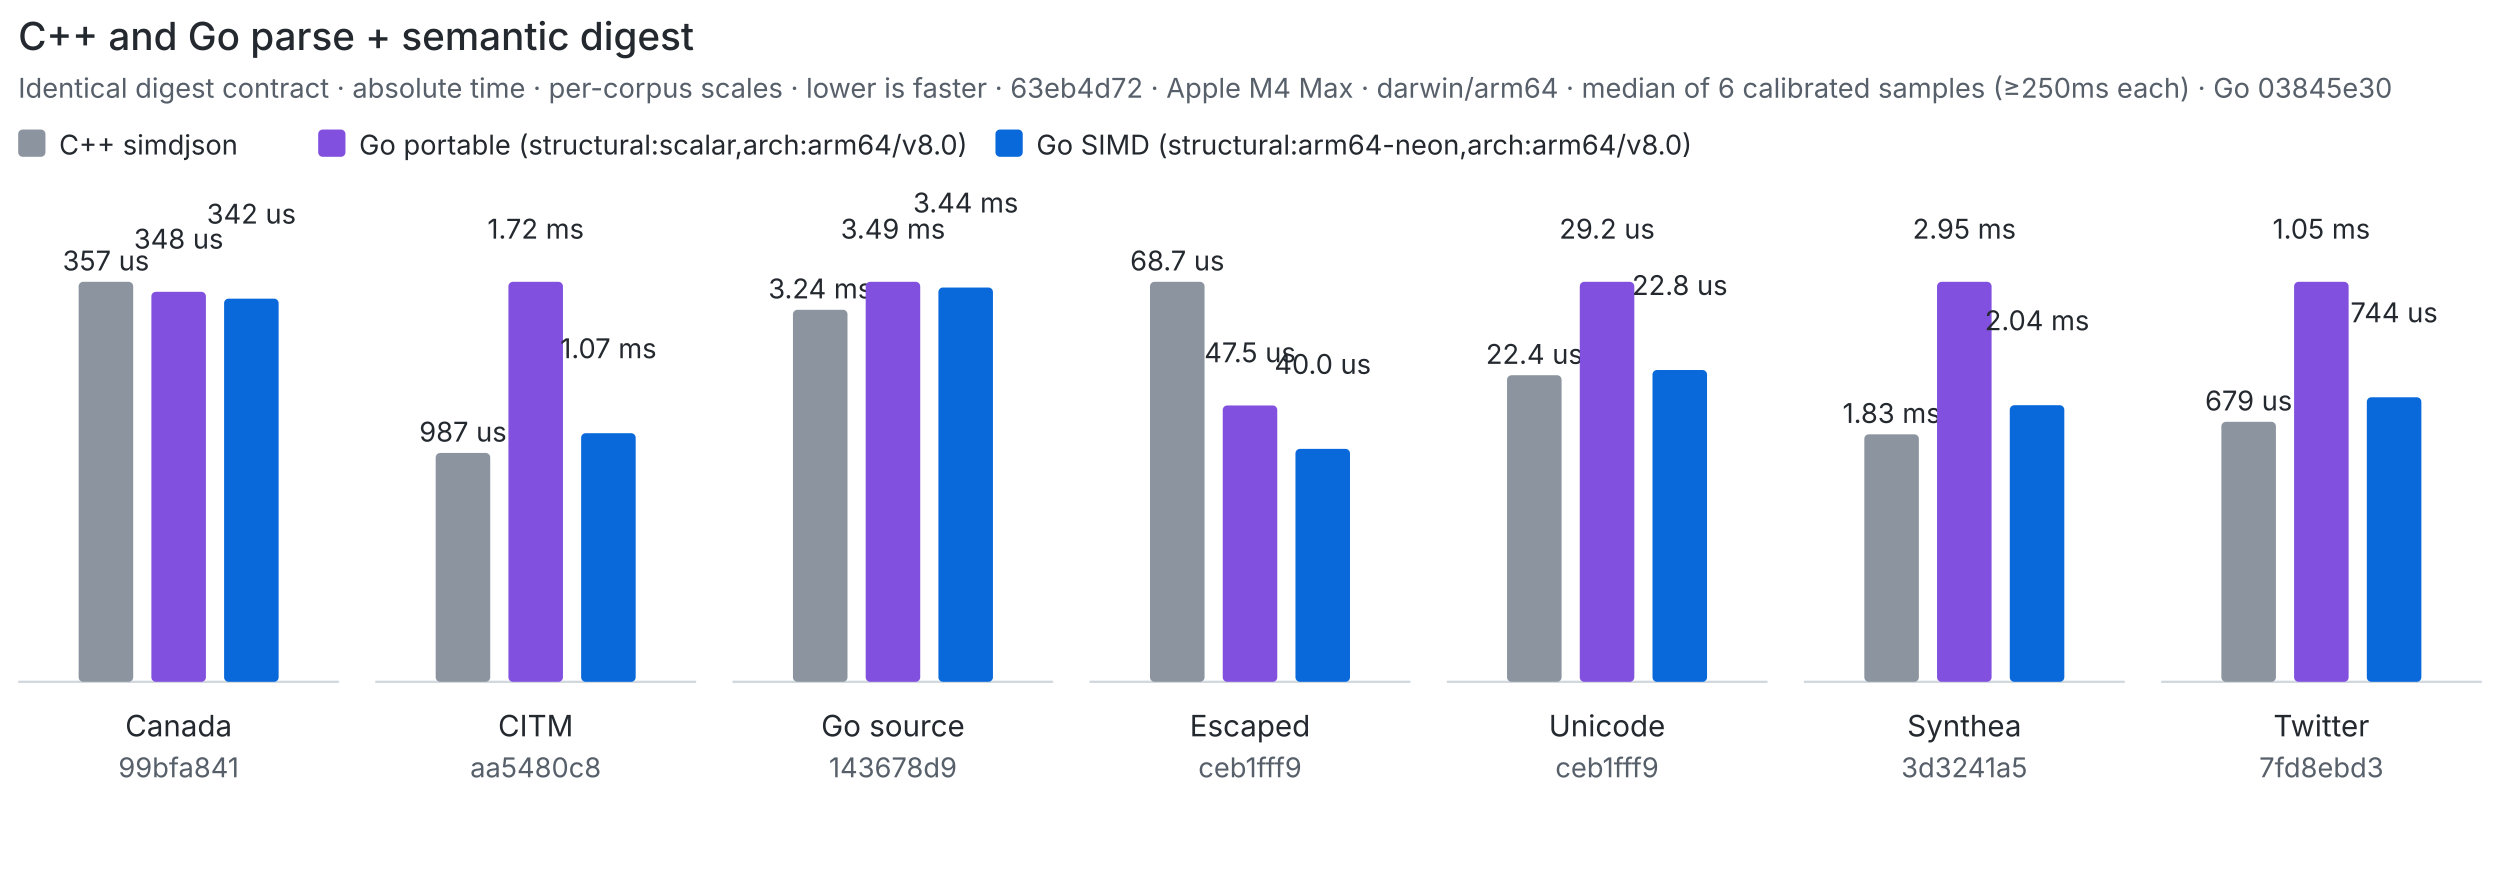
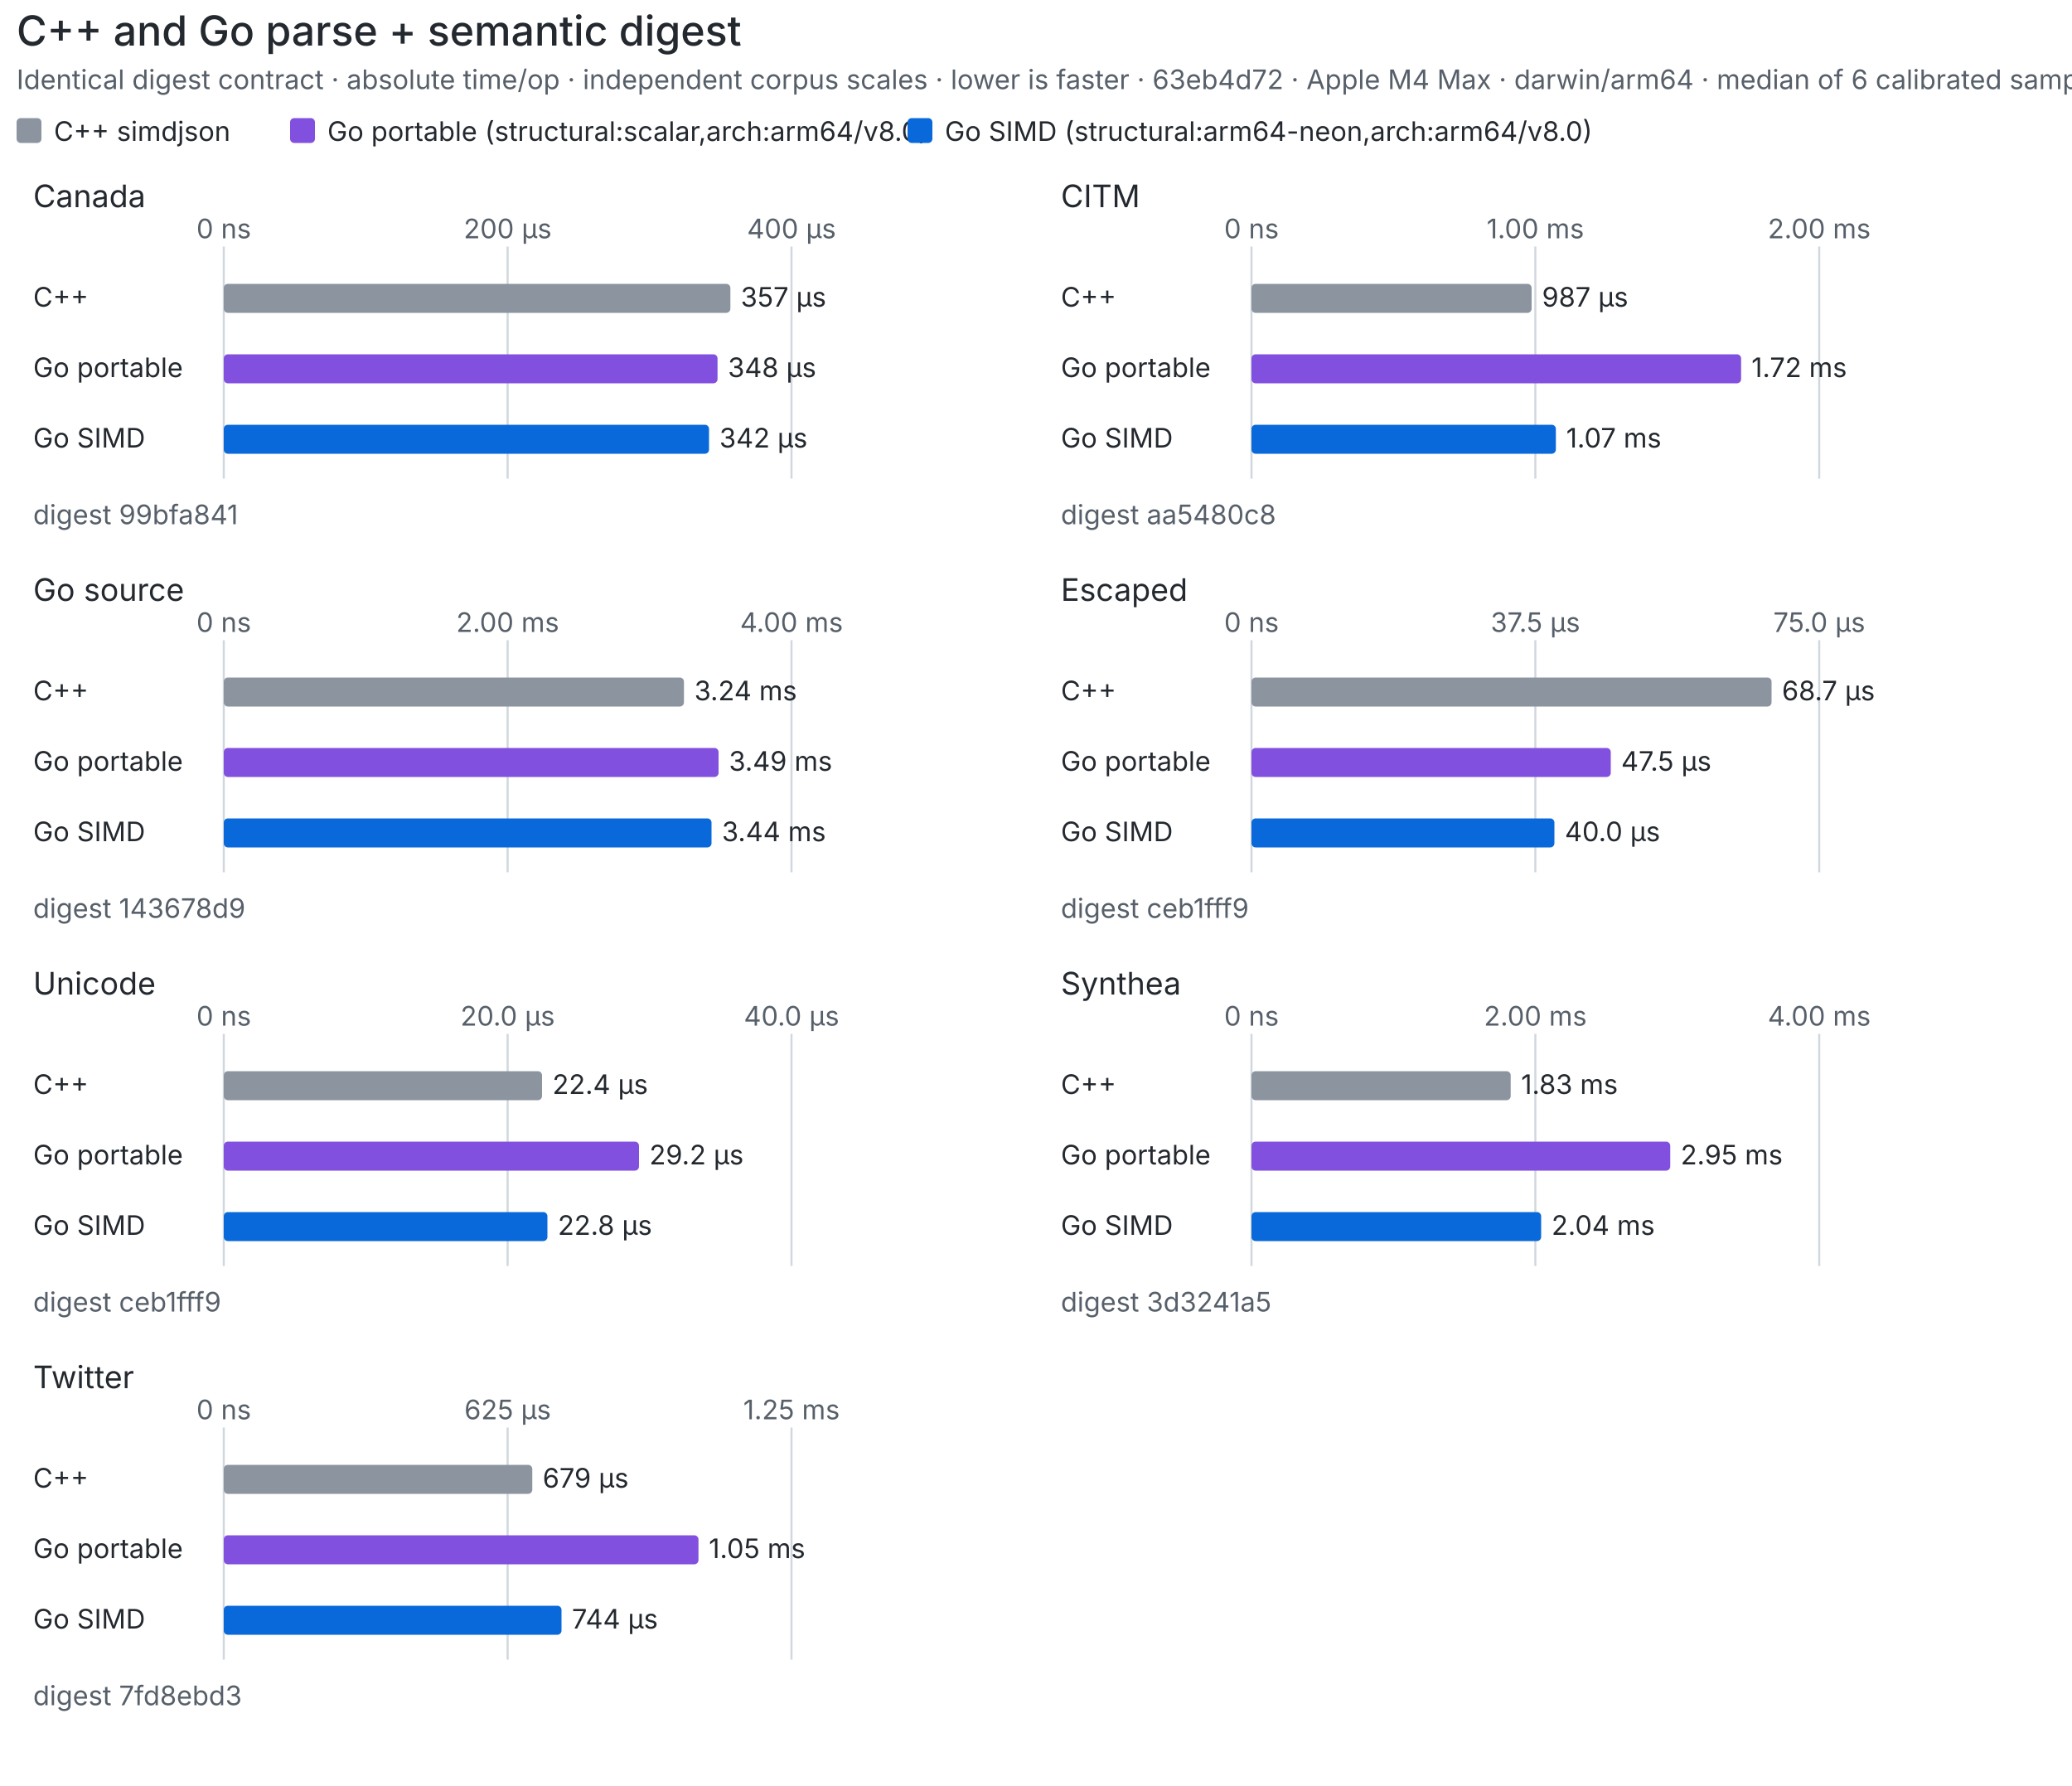
- <svg xmlns="http://www.w3.org/2000/svg" width="1100" height="390" viewBox="0 0 1100 390" role="img" aria-labelledby="title desc">
+ <svg xmlns="http://www.w3.org/2000/svg" width="1000" height="862" viewBox="0 0 1000 862" role="img" aria-labelledby="title desc">
  <style>
svg { color-scheme: light dark; }
- text { fill:#24292f; font:13px -apple-system,BlinkMacSystemFont,"Segoe UI",sans-serif; }
- .heading { font-size:17px; font-weight:500; }
- .note { font-size:12px; }
+ text { fill:#24292f; font:15px -apple-system,BlinkMacSystemFont,"Segoe UI",sans-serif; }
+ .heading { font-size:20px; font-weight:500; }
+ .note { font-size:13px; }
.muted { fill:#57606a; }
.grid { stroke:#d0d7de; stroke-width:1; }
.baseline { stroke:#8c959f; stroke-width:2; }
.portable { fill:#8250df; }
.simd { fill:#0969da; }
.reference { fill:#8c959f; }
.peer { fill:#1a7f37; }
.cell { fill:#f6f8fa; }
@media (prefers-color-scheme: dark) {
text { fill:#f0f6fc; }
.muted { fill:#8c959f; }
.grid { stroke:#30363d; }
.baseline { stroke:#6e7681; }
.portable { fill:#bc8cff; }
.simd { fill:#58a6ff; }
.reference { fill:#8c959f; }
.peer { fill:#3fb950; }
.cell { fill:#161b22; }
}
</style>
  <text class="heading" x="8" y="22">C++ and Go parse + semantic digest</text>
-   <text class="muted note" x="8" y="43">Identical digest contract · absolute time · per-corpus scales · lower is faster · 63eb4d72 · Apple M4 Max · darwin/arm64 · median of 6 calibrated samples (≥250ms each) · Go 03845e30</text>
+   <text class="muted note" x="8" y="43">Identical digest contract · absolute time/op · independent corpus scales · lower is faster · 63eb4d72 · Apple M4 Max · darwin/arm64 · median of 6 calibrated samples (≥250ms each) · Go 03845e30</text>
  <rect class="reference" x="8" y="57" width="12" height="12" rx="2" />
  <text class="note" x="26" y="68">C++ simdjson</text>
  <rect class="portable" x="140" y="57" width="12" height="12" rx="2" />
  <text class="note" x="158" y="68">Go portable (structural:scalar,arch:arm64/v8.0)</text>
  <rect class="simd" x="438" y="57" width="12" height="12" rx="2" />
  <text class="note" x="456" y="68">Go SIMD (structural:arm64-neon,arch:arm64/v8.0)</text>
-   <line class="grid" x1="8.0" y1="300" x2="149.1" y2="300" />
-   <rect class="reference" x="34.6" y="124.0" width="24" height="176.0" rx="2" />
-   <text class="note" x="46.6" y="119.0" text-anchor="middle">357 us</text>
-   <rect class="portable" x="66.6" y="128.4" width="24" height="171.6" rx="2" />
-   <text class="note" x="78.6" y="109.4" text-anchor="middle">348 us</text>
-   <rect class="simd" x="98.6" y="131.4" width="24" height="168.6" rx="2" />
-   <text class="note" x="110.6" y="98.4" text-anchor="middle">342 us</text>
-   <text x="78.6" y="324" text-anchor="middle">Canada</text>
-   <text class="muted note" x="78.6" y="342" text-anchor="middle">99bfa841</text>
-   <line class="grid" x1="165.1" y1="300" x2="306.3" y2="300" />
-   <rect class="reference" x="191.7" y="199.3" width="24" height="100.7" rx="2" />
-   <text class="note" x="203.7" y="194.3" text-anchor="middle">987 us</text>
-   <rect class="portable" x="223.7" y="124.0" width="24" height="176.0" rx="2" />
-   <text class="note" x="235.7" y="105.0" text-anchor="middle">1.72 ms</text>
-   <rect class="simd" x="255.7" y="190.6" width="24" height="109.4" rx="2" />
-   <text class="note" x="267.7" y="157.6" text-anchor="middle">1.07 ms</text>
-   <text x="235.7" y="324" text-anchor="middle">CITM</text>
-   <text class="muted note" x="235.7" y="342" text-anchor="middle">aa5480c8</text>
-   <line class="grid" x1="322.3" y1="300" x2="463.4" y2="300" />
-   <rect class="reference" x="348.9" y="136.3" width="24" height="163.7" rx="2" />
-   <text class="note" x="360.9" y="131.3" text-anchor="middle">3.24 ms</text>
-   <rect class="portable" x="380.9" y="124.0" width="24" height="176.0" rx="2" />
-   <text class="note" x="392.9" y="105.0" text-anchor="middle">3.49 ms</text>
-   <rect class="simd" x="412.9" y="126.5" width="24" height="173.5" rx="2" />
-   <text class="note" x="424.9" y="93.5" text-anchor="middle">3.44 ms</text>
-   <text x="392.9" y="324" text-anchor="middle">Go source</text>
-   <text class="muted note" x="392.9" y="342" text-anchor="middle">143678d9</text>
-   <line class="grid" x1="479.4" y1="300" x2="620.6" y2="300" />
-   <rect class="reference" x="506.0" y="124.0" width="24" height="176.0" rx="2" />
-   <text class="note" x="518.0" y="119.0" text-anchor="middle">68.7 us</text>
-   <rect class="portable" x="538.0" y="178.4" width="24" height="121.6" rx="2" />
-   <text class="note" x="550.0" y="159.4" text-anchor="middle">47.5 us</text>
-   <rect class="simd" x="570.0" y="197.5" width="24" height="102.5" rx="2" />
-   <text class="note" x="582.0" y="164.5" text-anchor="middle">40.0 us</text>
-   <text x="550.0" y="324" text-anchor="middle">Escaped</text>
-   <text class="muted note" x="550.0" y="342" text-anchor="middle">ceb1fff9</text>
-   <line class="grid" x1="636.6" y1="300" x2="777.7" y2="300" />
-   <rect class="reference" x="663.1" y="165.1" width="24" height="134.9" rx="2" />
-   <text class="note" x="675.1" y="160.1" text-anchor="middle">22.4 us</text>
-   <rect class="portable" x="695.1" y="124.0" width="24" height="176.0" rx="2" />
-   <text class="note" x="707.1" y="105.0" text-anchor="middle">29.2 us</text>
-   <rect class="simd" x="727.1" y="162.8" width="24" height="137.2" rx="2" />
-   <text class="note" x="739.1" y="129.8" text-anchor="middle">22.8 us</text>
-   <text x="707.1" y="324" text-anchor="middle">Unicode</text>
-   <text class="muted note" x="707.1" y="342" text-anchor="middle">ceb1fff9</text>
-   <line class="grid" x1="793.7" y1="300" x2="934.9" y2="300" />
-   <rect class="reference" x="820.3" y="191.1" width="24" height="108.9" rx="2" />
-   <text class="note" x="832.3" y="186.1" text-anchor="middle">1.83 ms</text>
-   <rect class="portable" x="852.3" y="124.0" width="24" height="176.0" rx="2" />
-   <text class="note" x="864.3" y="105.0" text-anchor="middle">2.95 ms</text>
-   <rect class="simd" x="884.3" y="178.3" width="24" height="121.7" rx="2" />
-   <text class="note" x="896.3" y="145.3" text-anchor="middle">2.04 ms</text>
-   <text x="864.3" y="324" text-anchor="middle">Synthea</text>
-   <text class="muted note" x="864.3" y="342" text-anchor="middle">3d3241a5</text>
-   <line class="grid" x1="950.9" y1="300" x2="1092.0" y2="300" />
-   <rect class="reference" x="977.4" y="185.6" width="24" height="114.4" rx="2" />
-   <text class="note" x="989.4" y="180.6" text-anchor="middle">679 us</text>
-   <rect class="portable" x="1009.4" y="124.0" width="24" height="176.0" rx="2" />
-   <text class="note" x="1021.4" y="105.0" text-anchor="middle">1.05 ms</text>
-   <rect class="simd" x="1041.4" y="174.8" width="24" height="125.2" rx="2" />
-   <text class="note" x="1053.4" y="141.8" text-anchor="middle">744 us</text>
-   <text x="1021.4" y="324" text-anchor="middle">Twitter</text>
-   <text class="muted note" x="1021.4" y="342" text-anchor="middle">7fd8ebd3</text>
+   <text x="16.0" y="100.0">Canada</text>
+   <line class="grid" x1="108.0" y1="119.0" x2="108.0" y2="231.0" />
+   <text class="muted note" x="108.0" y="115.0" text-anchor="middle">0 ns</text>
+   <line class="grid" x1="245.0" y1="119.0" x2="245.0" y2="231.0" />
+   <text class="muted note" x="245.0" y="115.0" text-anchor="middle">200 µs</text>
+   <line class="grid" x1="382.0" y1="119.0" x2="382.0" y2="231.0" />
+   <text class="muted note" x="382.0" y="115.0" text-anchor="middle">400 µs</text>
+   <text class="note" x="16.0" y="148.0">C++</text>
+   <rect class="reference" x="108.0" y="137.0" width="244.5" height="14" rx="2" />
+   <text class="note" x="357.5" y="148.0">357 µs</text>
+   <text class="note" x="16.0" y="182.0">Go portable</text>
+   <rect class="portable" x="108.0" y="171.0" width="238.3" height="14" rx="2" />
+   <text class="note" x="351.3" y="182.0">348 µs</text>
+   <text class="note" x="16.0" y="216.0">Go SIMD</text>
+   <rect class="simd" x="108.0" y="205.0" width="234.2" height="14" rx="2" />
+   <text class="note" x="347.2" y="216.0">342 µs</text>
+   <text class="muted note" x="16.0" y="253.0">digest 99bfa841</text>
+   <text x="512.0" y="100.0">CITM</text>
+   <line class="grid" x1="604.0" y1="119.0" x2="604.0" y2="231.0" />
+   <text class="muted note" x="604.0" y="115.0" text-anchor="middle">0 ns</text>
+   <line class="grid" x1="741.0" y1="119.0" x2="741.0" y2="231.0" />
+   <text class="muted note" x="741.0" y="115.0" text-anchor="middle">1.00 ms</text>
+   <line class="grid" x1="878.0" y1="119.0" x2="878.0" y2="231.0" />
+   <text class="muted note" x="878.0" y="115.0" text-anchor="middle">2.00 ms</text>
+   <text class="note" x="512.0" y="148.0">C++</text>
+   <rect class="reference" x="604.0" y="137.0" width="135.2" height="14" rx="2" />
+   <text class="note" x="744.2" y="148.0">987 µs</text>
+   <text class="note" x="512.0" y="182.0">Go portable</text>
+   <rect class="portable" x="604.0" y="171.0" width="236.3" height="14" rx="2" />
+   <text class="note" x="845.3" y="182.0">1.72 ms</text>
+   <text class="note" x="512.0" y="216.0">Go SIMD</text>
+   <rect class="simd" x="604.0" y="205.0" width="146.9" height="14" rx="2" />
+   <text class="note" x="755.9" y="216.0">1.07 ms</text>
+   <text class="muted note" x="512.0" y="253.0">digest aa5480c8</text>
+   <text x="16.0" y="290.0">Go source</text>
+   <line class="grid" x1="108.0" y1="309.0" x2="108.0" y2="421.0" />
+   <text class="muted note" x="108.0" y="305.0" text-anchor="middle">0 ns</text>
+   <line class="grid" x1="245.0" y1="309.0" x2="245.0" y2="421.0" />
+   <text class="muted note" x="245.0" y="305.0" text-anchor="middle">2.00 ms</text>
+   <line class="grid" x1="382.0" y1="309.0" x2="382.0" y2="421.0" />
+   <text class="muted note" x="382.0" y="305.0" text-anchor="middle">4.00 ms</text>
+   <text class="note" x="16.0" y="338.0">C++</text>
+   <rect class="reference" x="108.0" y="327.0" width="222.1" height="14" rx="2" />
+   <text class="note" x="335.1" y="338.0">3.24 ms</text>
+   <text class="note" x="16.0" y="372.0">Go portable</text>
+   <rect class="portable" x="108.0" y="361.0" width="238.8" height="14" rx="2" />
+   <text class="note" x="351.8" y="372.0">3.49 ms</text>
+   <text class="note" x="16.0" y="406.0">Go SIMD</text>
+   <rect class="simd" x="108.0" y="395.0" width="235.4" height="14" rx="2" />
+   <text class="note" x="348.4" y="406.0">3.44 ms</text>
+   <text class="muted note" x="16.0" y="443.0">digest 143678d9</text>
+   <text x="512.0" y="290.0">Escaped</text>
+   <line class="grid" x1="604.0" y1="309.0" x2="604.0" y2="421.0" />
+   <text class="muted note" x="604.0" y="305.0" text-anchor="middle">0 ns</text>
+   <line class="grid" x1="741.0" y1="309.0" x2="741.0" y2="421.0" />
+   <text class="muted note" x="741.0" y="305.0" text-anchor="middle">37.5 µs</text>
+   <line class="grid" x1="878.0" y1="309.0" x2="878.0" y2="421.0" />
+   <text class="muted note" x="878.0" y="305.0" text-anchor="middle">75.0 µs</text>
+   <text class="note" x="512.0" y="338.0">C++</text>
+   <rect class="reference" x="604.0" y="327.0" width="251.0" height="14" rx="2" />
+   <text class="note" x="860.0" y="338.0">68.7 µs</text>
+   <text class="note" x="512.0" y="372.0">Go portable</text>
+   <rect class="portable" x="604.0" y="361.0" width="173.4" height="14" rx="2" />
+   <text class="note" x="782.4" y="372.0">47.5 µs</text>
+   <text class="note" x="512.0" y="406.0">Go SIMD</text>
+   <rect class="simd" x="604.0" y="395.0" width="146.2" height="14" rx="2" />
+   <text class="note" x="755.2" y="406.0">40.0 µs</text>
+   <text class="muted note" x="512.0" y="443.0">digest ceb1fff9</text>
+   <text x="16.0" y="480.0">Unicode</text>
+   <line class="grid" x1="108.0" y1="499.0" x2="108.0" y2="611.0" />
+   <text class="muted note" x="108.0" y="495.0" text-anchor="middle">0 ns</text>
+   <line class="grid" x1="245.0" y1="499.0" x2="245.0" y2="611.0" />
+   <text class="muted note" x="245.0" y="495.0" text-anchor="middle">20.0 µs</text>
+   <line class="grid" x1="382.0" y1="499.0" x2="382.0" y2="611.0" />
+   <text class="muted note" x="382.0" y="495.0" text-anchor="middle">40.0 µs</text>
+   <text class="note" x="16.0" y="528.0">C++</text>
+   <rect class="reference" x="108.0" y="517.0" width="153.6" height="14" rx="2" />
+   <text class="note" x="266.6" y="528.0">22.4 µs</text>
+   <text class="note" x="16.0" y="562.0">Go portable</text>
+   <rect class="portable" x="108.0" y="551.0" width="200.4" height="14" rx="2" />
+   <text class="note" x="313.4" y="562.0">29.2 µs</text>
+   <text class="note" x="16.0" y="596.0">Go SIMD</text>
+   <rect class="simd" x="108.0" y="585.0" width="156.2" height="14" rx="2" />
+   <text class="note" x="269.2" y="596.0">22.8 µs</text>
+   <text class="muted note" x="16.0" y="633.0">digest ceb1fff9</text>
+   <text x="512.0" y="480.0">Synthea</text>
+   <line class="grid" x1="604.0" y1="499.0" x2="604.0" y2="611.0" />
+   <text class="muted note" x="604.0" y="495.0" text-anchor="middle">0 ns</text>
+   <line class="grid" x1="741.0" y1="499.0" x2="741.0" y2="611.0" />
+   <text class="muted note" x="741.0" y="495.0" text-anchor="middle">2.00 ms</text>
+   <line class="grid" x1="878.0" y1="499.0" x2="878.0" y2="611.0" />
+   <text class="muted note" x="878.0" y="495.0" text-anchor="middle">4.00 ms</text>
+   <text class="note" x="512.0" y="528.0">C++</text>
+   <rect class="reference" x="604.0" y="517.0" width="125.1" height="14" rx="2" />
+   <text class="note" x="734.1" y="528.0">1.83 ms</text>
+   <text class="note" x="512.0" y="562.0">Go portable</text>
+   <rect class="portable" x="604.0" y="551.0" width="202.1" height="14" rx="2" />
+   <text class="note" x="811.1" y="562.0">2.95 ms</text>
+   <text class="note" x="512.0" y="596.0">Go SIMD</text>
+   <rect class="simd" x="604.0" y="585.0" width="139.8" height="14" rx="2" />
+   <text class="note" x="748.8" y="596.0">2.04 ms</text>
+   <text class="muted note" x="512.0" y="633.0">digest 3d3241a5</text>
+   <text x="16.0" y="670.0">Twitter</text>
+   <line class="grid" x1="108.0" y1="689.0" x2="108.0" y2="801.0" />
+   <text class="muted note" x="108.0" y="685.0" text-anchor="middle">0 ns</text>
+   <line class="grid" x1="245.0" y1="689.0" x2="245.0" y2="801.0" />
+   <text class="muted note" x="245.0" y="685.0" text-anchor="middle">625 µs</text>
+   <line class="grid" x1="382.0" y1="689.0" x2="382.0" y2="801.0" />
+   <text class="muted note" x="382.0" y="685.0" text-anchor="middle">1.25 ms</text>
+   <text class="note" x="16.0" y="718.0">C++</text>
+   <rect class="reference" x="108.0" y="707.0" width="148.9" height="14" rx="2" />
+   <text class="note" x="261.9" y="718.0">679 µs</text>
+   <text class="note" x="16.0" y="752.0">Go portable</text>
+   <rect class="portable" x="108.0" y="741.0" width="229.1" height="14" rx="2" />
+   <text class="note" x="342.1" y="752.0">1.05 ms</text>
+   <text class="note" x="16.0" y="786.0">Go SIMD</text>
+   <rect class="simd" x="108.0" y="775.0" width="163.0" height="14" rx="2" />
+   <text class="note" x="276.0" y="786.0">744 µs</text>
+   <text class="muted note" x="16.0" y="823.0">digest 7fd8ebd3</text>
</svg>
